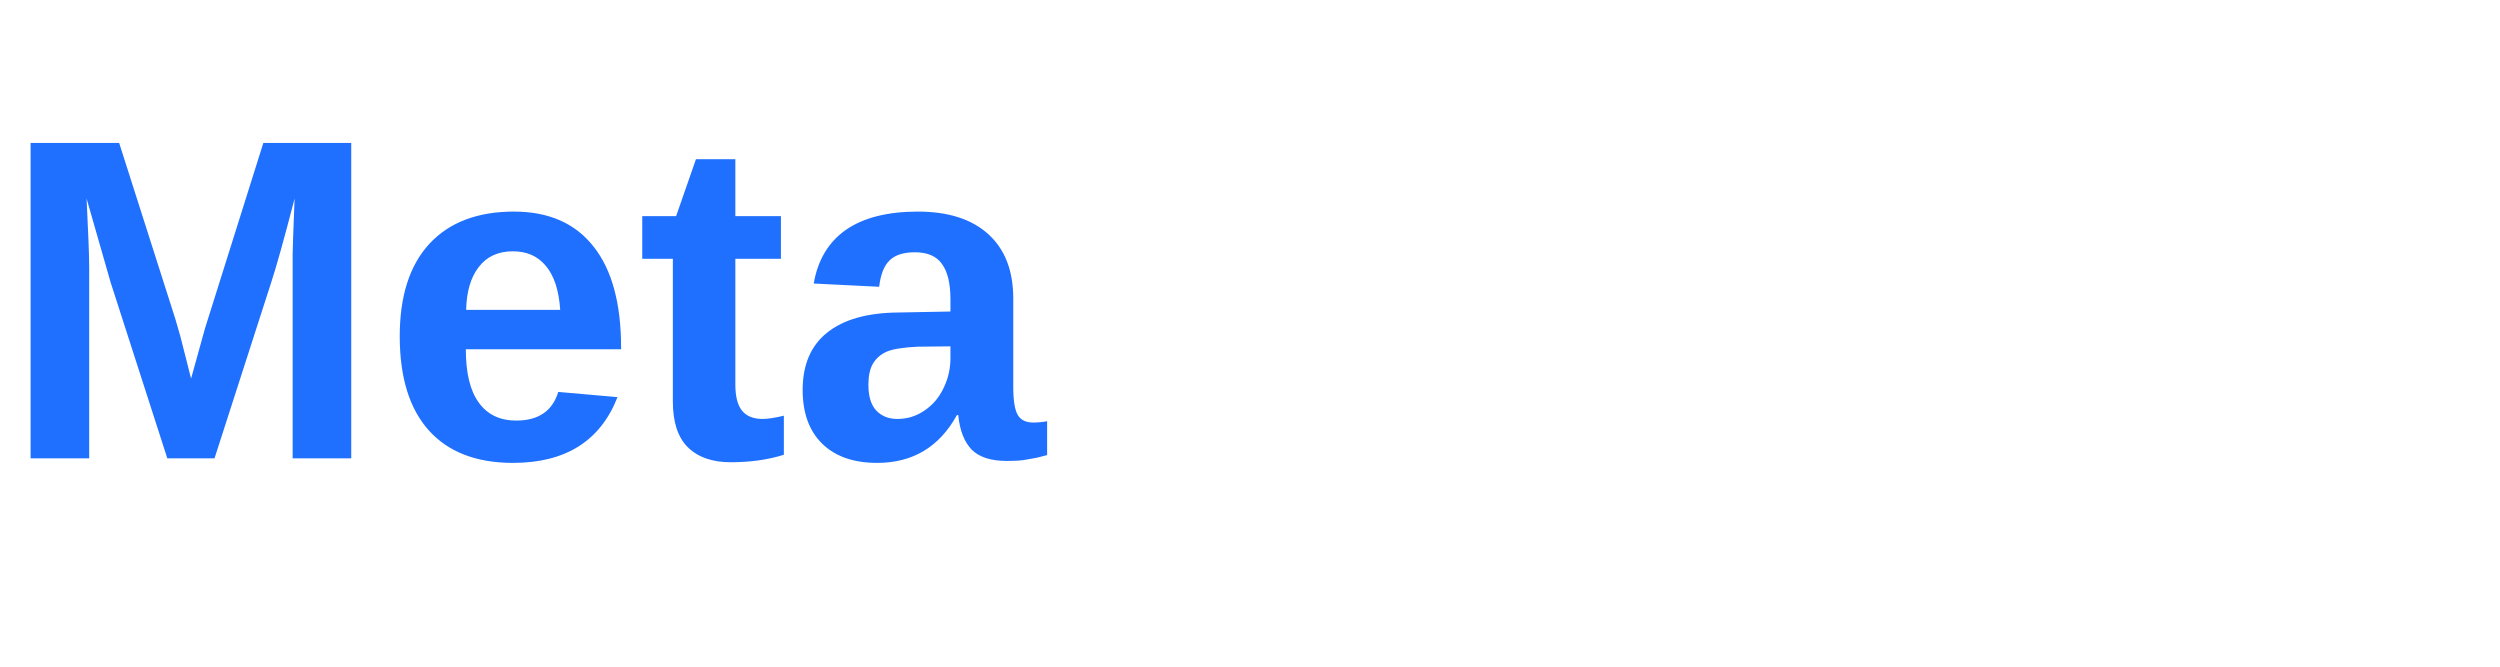
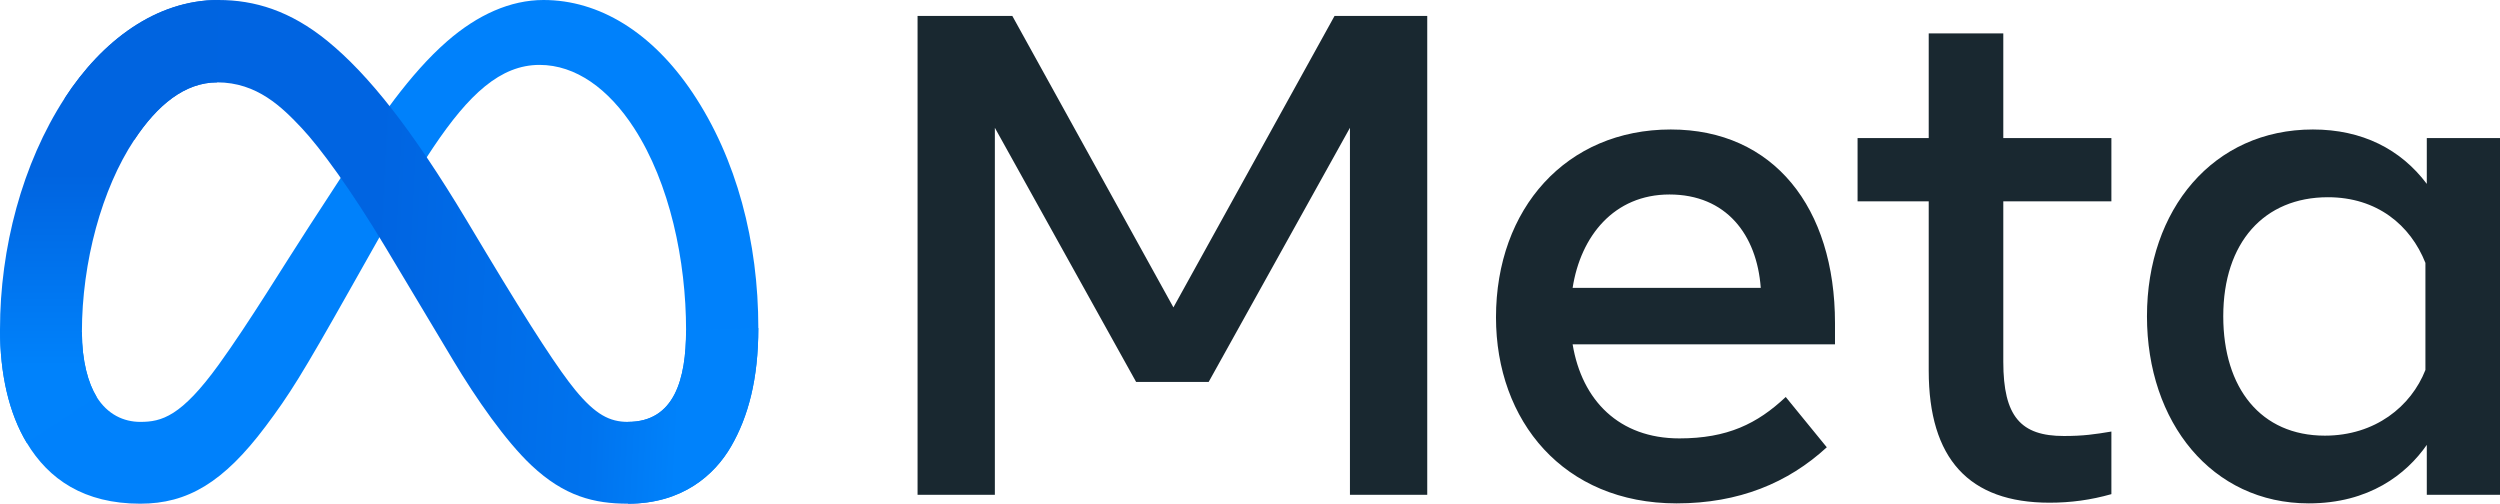
- <svg xmlns="http://www.w3.org/2000/svg" viewBox="0 0 120 32">
-   <rect width="120" height="32" rx="6" fill="none" />
-   <text x="0" y="22" font-family="Sora, Arial, sans-serif" font-size="22" font-weight="600" fill="#1f70ff">Meta</text>
+ <svg xmlns="http://www.w3.org/2000/svg" width="948" height="191">
+   <defs>
+     <linearGradient id="Grad_Logo1" x1="61" y1="117" x2="259" y2="127" gradientUnits="userSpaceOnUse">
+       <stop style="stop-color:#0064e1" offset="0" />
+       <stop style="stop-color:#0064e1" offset="0.4" />
+       <stop style="stop-color:#0073ee" offset="0.83" />
+       <stop style="stop-color:#0082fb" offset="1" />
+     </linearGradient>
+     <linearGradient id="Grad_Logo2" x1="45" y1="139" x2="45" y2="66" gradientUnits="userSpaceOnUse">
+       <stop style="stop-color:#0082fb" offset="0" />
+       <stop style="stop-color:#0064e0" offset="1" />
+     </linearGradient>
+   </defs>
+   <path id="Logo0" style="fill:#0081fb" d="m31.06,125.96c0,10.98 2.41,19.41 5.56,24.51 4.13,6.68 10.29,9.51 16.57,9.51 8.1,0 15.51-2.01 29.79-21.76 11.44-15.83 24.92-38.05 33.99-51.98l15.36-23.6c10.67-16.39 23.02-34.61 37.18-46.96 11.56-10.08 24.03-15.68 36.58-15.68 21.07,0 41.14,12.21 56.5,35.11 16.81,25.08 24.97,56.67 24.97,89.27 0,19.38-3.82,33.62-10.32,44.87-6.28,10.88-18.52,21.75-39.11,21.75l0-31.02c17.63,0 22.03-16.2 22.03-34.74 0-26.42-6.16-55.74-19.73-76.69-9.63-14.86-22.11-23.94-35.84-23.94-14.85,0-26.8,11.2-40.23,31.17-7.14,10.61-14.47,23.54-22.7,38.13l-9.06,16.05c-18.2,32.27-22.81,39.62-31.91,51.75-15.95,21.24-29.57,29.29-47.5,29.29-21.27,0-34.72-9.21-43.05-23.09-6.8-11.31-10.14-26.15-10.14-43.06z" />
+   <path id="Logo1" style="fill:url(#Grad_Logo1)" d="m24.49,37.3c14.24-21.95 34.79-37.3 58.36-37.3 13.65,0 27.22,4.04 41.39,15.61 15.5,12.65 32.02,33.48 52.63,67.81l7.39,12.32c17.84,29.72 27.99,45.01 33.93,52.22 7.64,9.26 12.99,12.02 19.94,12.02 17.63,0 22.03-16.2 22.03-34.74l27.4-.86c0,19.38-3.82,33.62-10.32,44.87-6.28,10.88-18.52,21.75-39.11,21.75-12.8,0-24.14-2.78-36.68-14.61-9.64-9.08-20.91-25.21-29.58-39.71l-25.79-43.08c-12.94-21.62-24.81-37.74-31.68-45.04-7.39-7.85-16.89-17.33-32.05-17.33-12.27,0-22.69,8.61-31.41,21.78z" />
+   <path id="Logo2" style="fill:url(#Grad_Logo2)" d="m82.35,31.23c-12.27,0-22.69,8.61-31.41,21.78-12.33,18.61-19.88,46.33-19.88,72.95 0,10.98 2.41,19.41 5.56,24.51l-26.48,17.44c-6.8-11.31-10.14-26.15-10.14-43.06 0-30.75 8.44-62.8 24.49-87.55 14.24-21.95 34.79-37.3 58.36-37.3z" />
+   <path id="Text" style="fill:#192830" d="m347.94,6.04h35.93l61.09,110.52 61.1-110.52h35.15v181.6h-29.31v-139.18l-53.58,96.38h-27.5l-53.57-96.38v139.18h-29.31z m285.11,67.71c-21.02,0-33.68,15.82-36.71,35.41h71.34c-1.47-20.18-13.11-35.41-34.63-35.41z m-65.77,46.57c0-41.22 26.64-71.22 66.28-71.22 38.99,0 62.27,29.62 62.27,73.42v8.05h-99.49c3.53,21.31 17.67,35.67 40.47,35.67 18.19,0 29.56-5.55 40.34-15.7l15.57,19.07c-14.67,13.49-33.33,21.27-56.95,21.27-42.91,0-68.49-31.29-68.49-70.56z m164.09-43.97h-26.98v-24h26.98v-39.69h28.28v39.69h40.99v24h-40.99v60.83c0,20.77 6.64,28.15 22.96,28.15 7.45,0 11.72-.64 18.03-1.69v23.74c-7.86,2.22-15.36,3.24-23.48,3.24-30.53,0-45.79-16.68-45.79-50.07z m188.35,23.34c-5.68-14.34-18.35-24.9-36.97-24.9-24.2,0-39.69,17.17-39.69,45.14 0,27.27 14.26,45.27 38.53,45.27 19.08,0 32.7-11.1 38.13-24.91z m28.28,87.95h-27.76v-18.94c-7.76,11.15-21.88,22.18-44.75,22.18-36.78,0-61.36-30.79-61.36-70.95 0-40.54 25.17-70.83 62.92-70.83 18.66,0 33.3,7.46 43.19,20.63v-17.38h27.76z" />
</svg>
